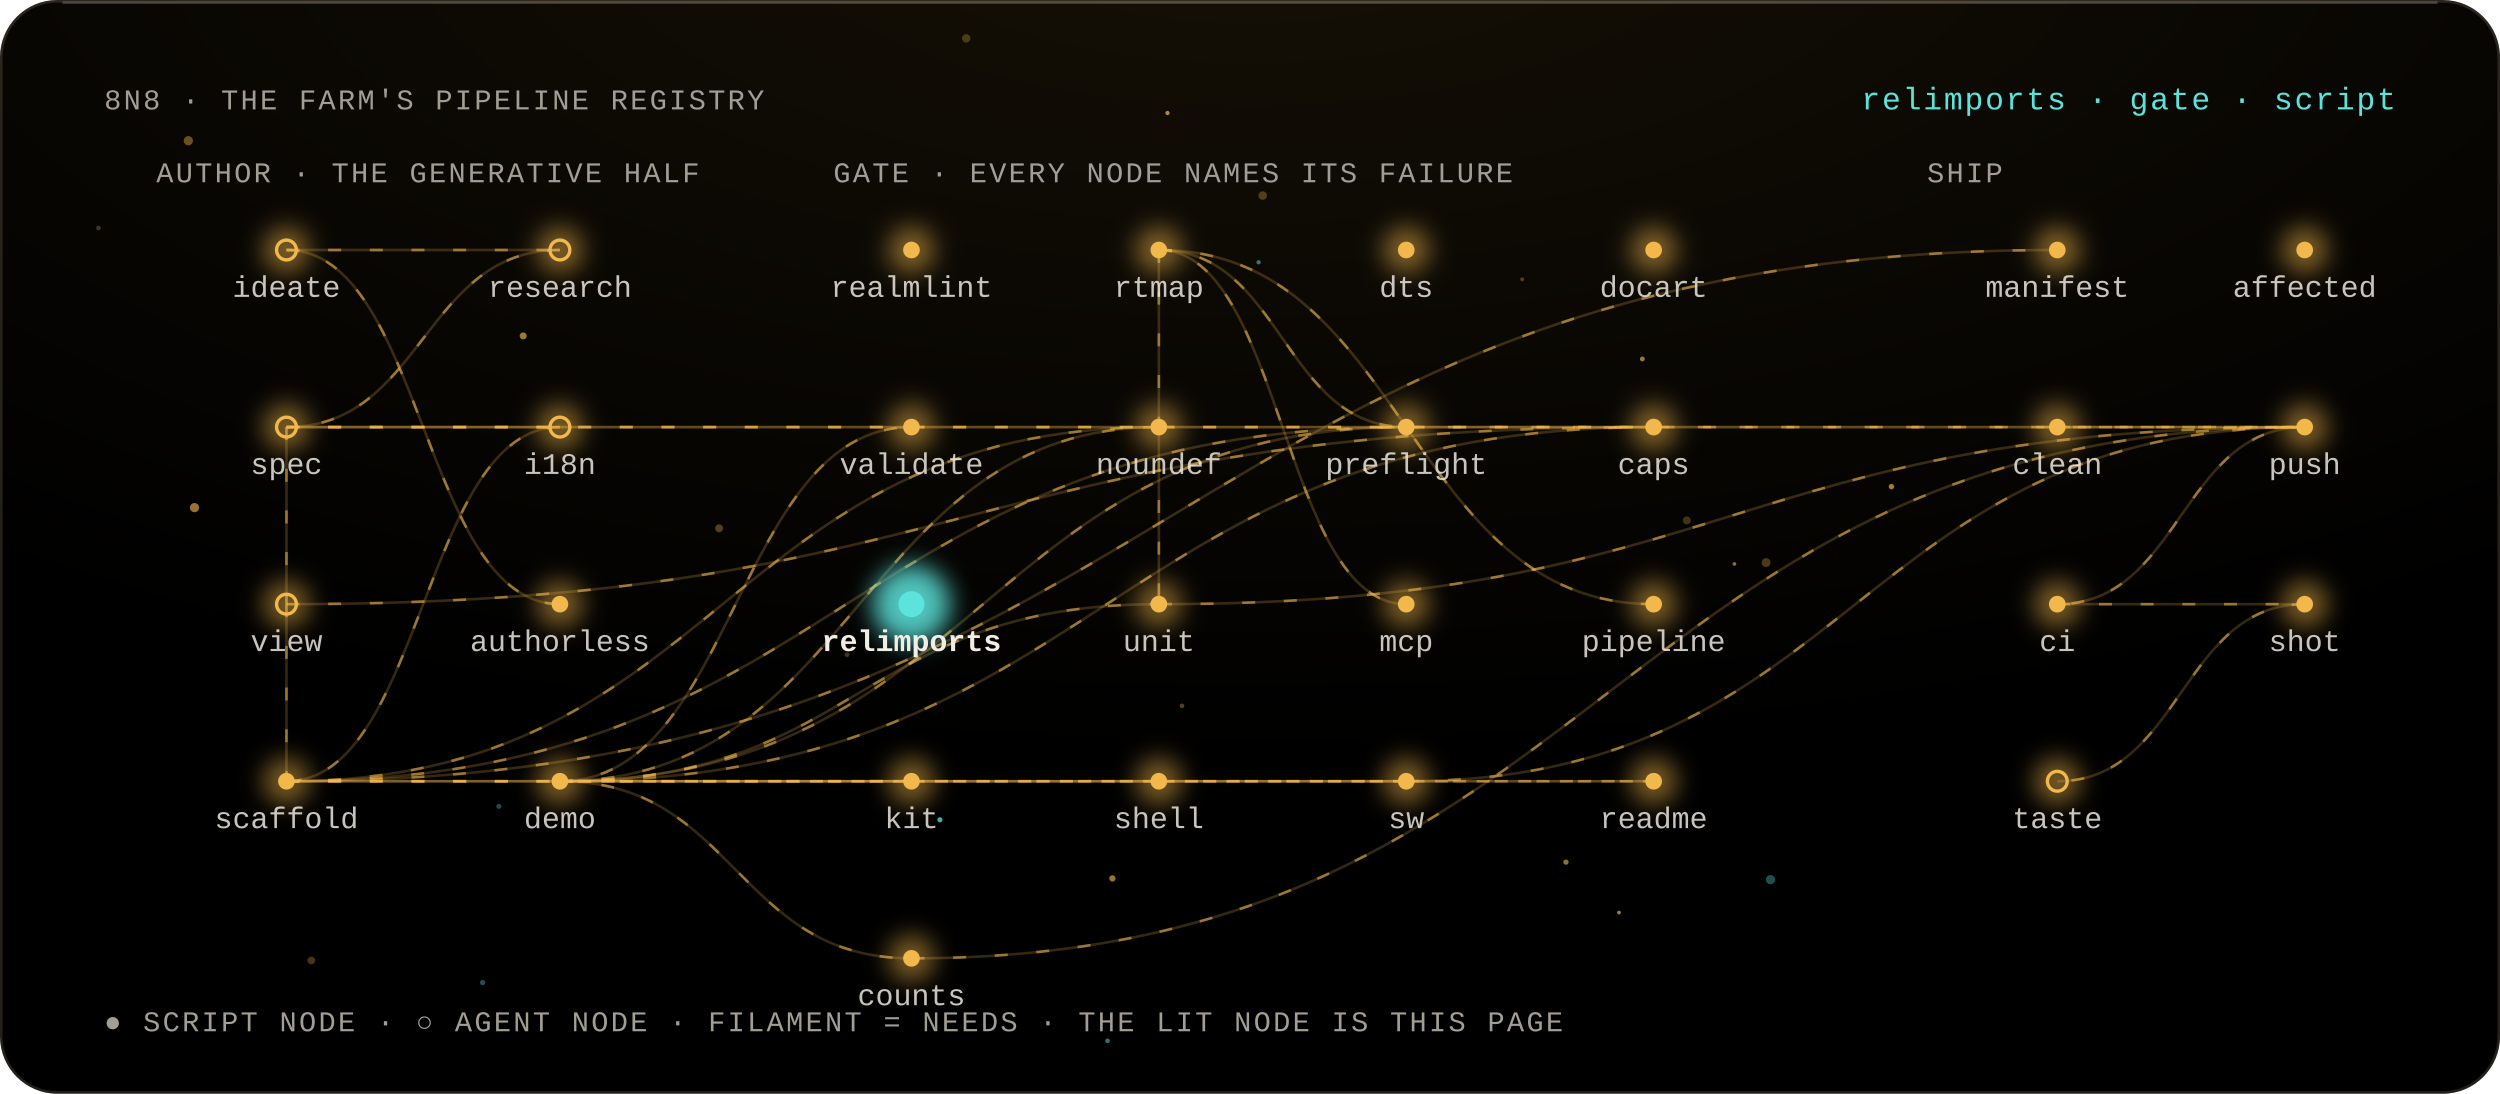
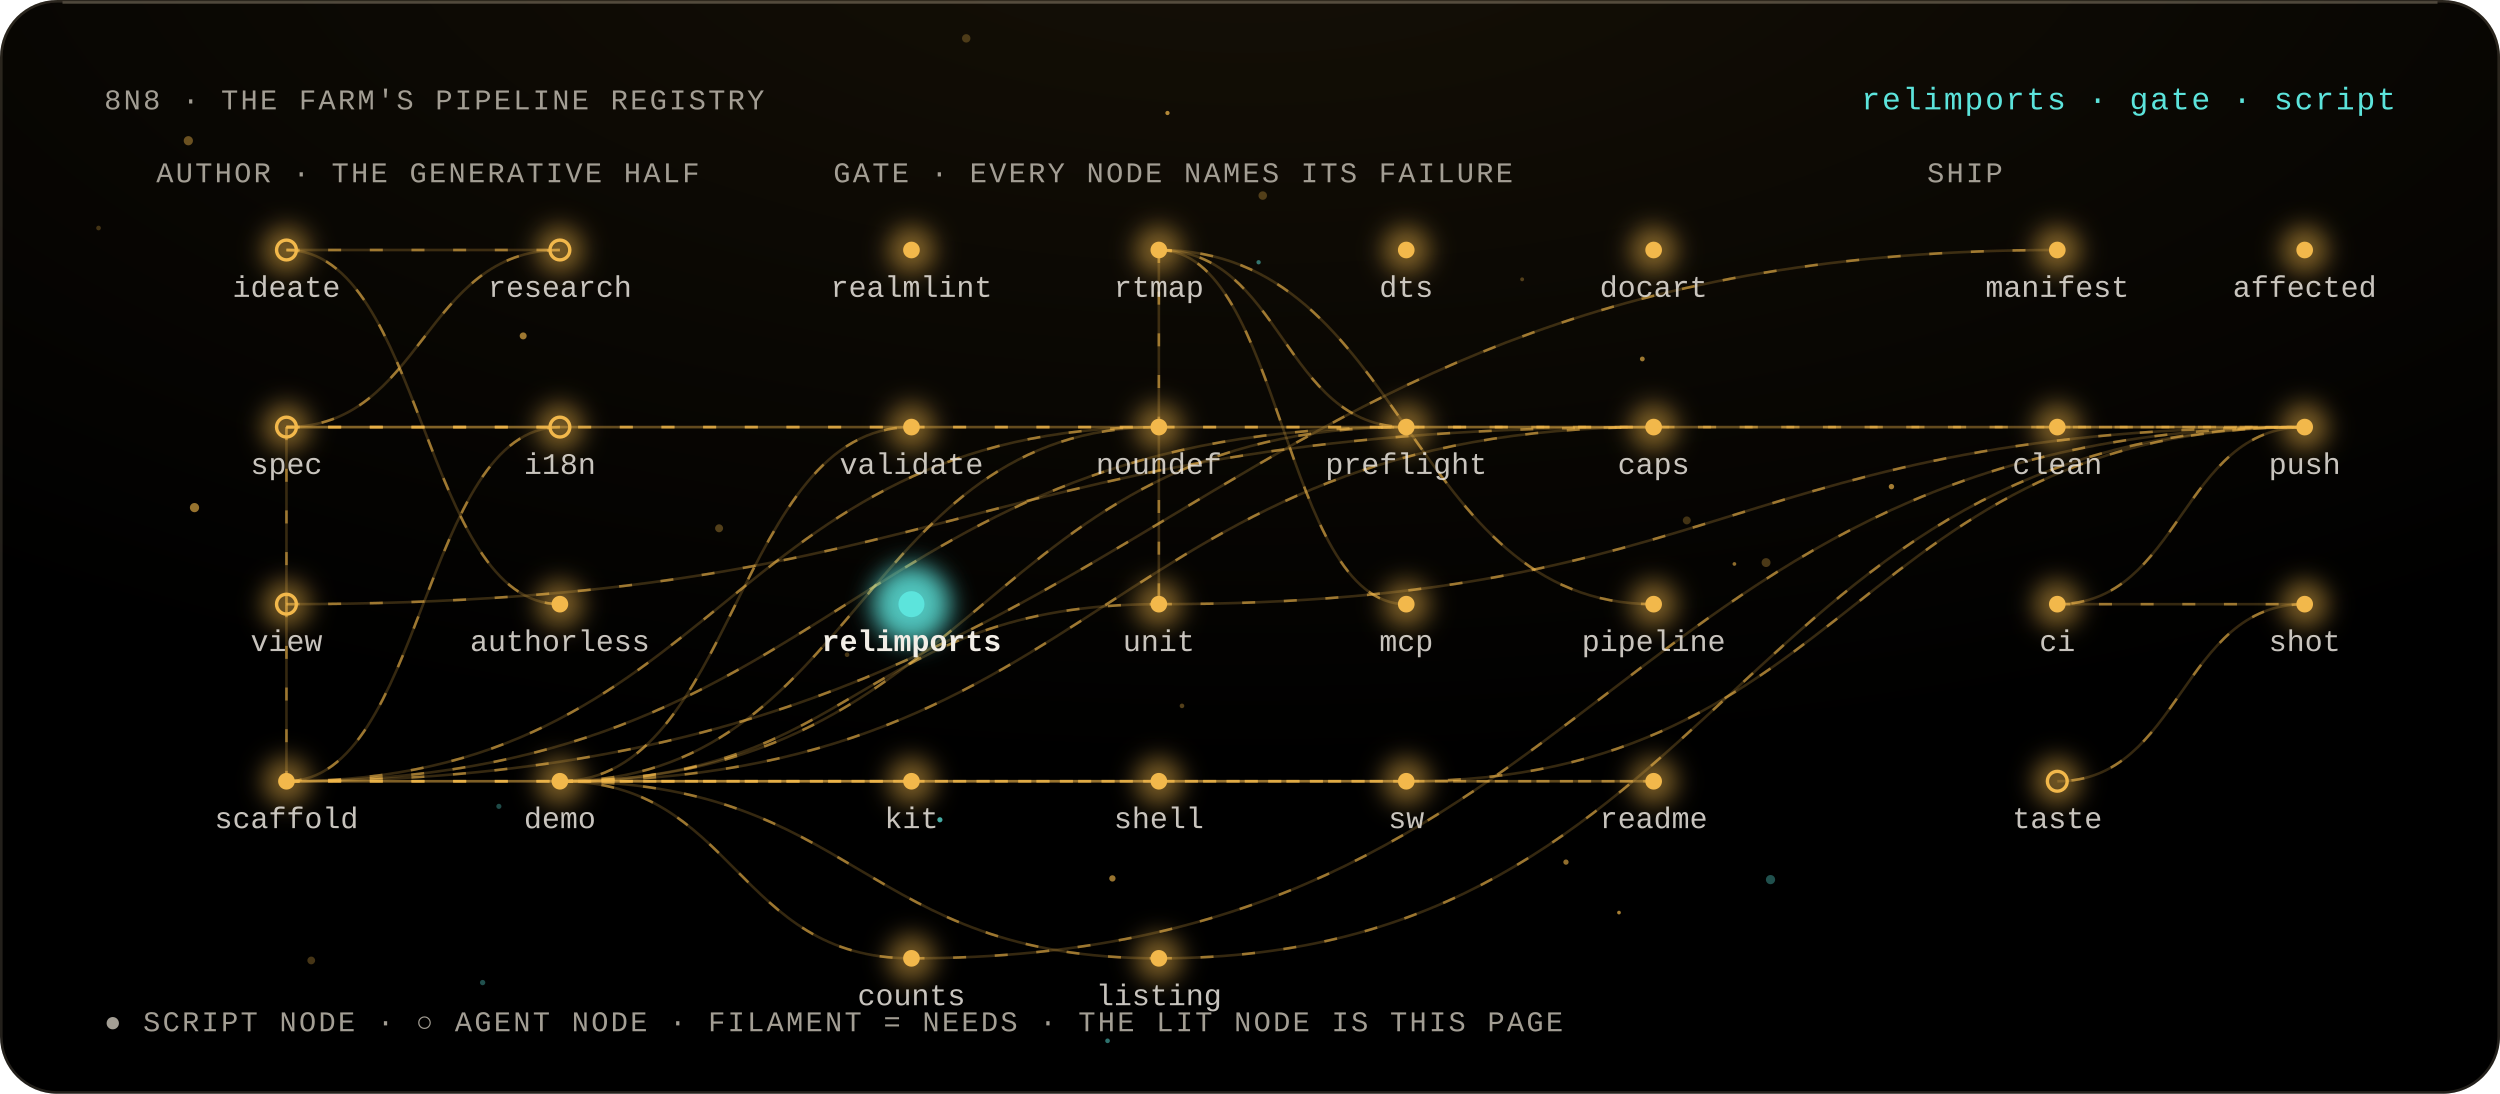
<svg xmlns="http://www.w3.org/2000/svg" viewBox="0 0 960 420" width="960" height="420" role="img" aria-labelledby="t">
  <style>
  text { font-family: 'Geist Mono', ui-monospace, 'Liberation Mono', Menlo, monospace; fill: #F2EEE6; }
  .m { fill: #A39E94; font-size: 11px; letter-spacing: .08em; }
  .l { font-size: 11.5px; }
  .h { font-size: 12px; fill: #5CE4DC; letter-spacing: .06em; }
  .flow { stroke-dasharray: 5 11; animation: flow 3s linear infinite; }
  @keyframes flow { to { stroke-dashoffset: -32; } }
  .breathe { animation: breathe 4.2s ease-in-out infinite; }
  @keyframes breathe { 50% { opacity: .38; } }
  .beat { animation: beat 2.6s ease-in-out infinite; transform-box: fill-box; transform-origin: center; }
  @keyframes beat { 50% { opacity: .55; transform: scale(1.35); } }
  .spin { transform-box: fill-box; transform-origin: center; animation: spin 48s linear infinite; }
  .spin-r { transform-box: fill-box; transform-origin: center; animation: spin 64s linear infinite reverse; }
  @keyframes spin { to { transform: rotate(360deg); } }
  @media (prefers-reduced-motion: reduce) { * { animation: none !important; } }
</style>
  <defs>
    <filter id="bloom" x="-80%" y="-80%" width="260%" height="260%">
      <feGaussianBlur stdDeviation="4.5" />
    </filter>
    <filter id="soft" x="-30%" y="-30%" width="160%" height="160%">
      <feGaussianBlur stdDeviation="1.4" />
    </filter>
    <radialGradient id="key" cx="50%" cy="-10%" r="80%">
      <stop offset="0" stop-color="#F2B84B" stop-opacity=".09" />
      <stop offset="1" stop-color="#F2B84B" stop-opacity="0" />
    </radialGradient>
    <linearGradient id="pair" x1="0" x2="1">
      <stop offset="0" stop-color="#F2B84B" />
      <stop offset="1" stop-color="#5CE4DC" />
    </linearGradient>
  </defs>
  <rect width="960" height="420" rx="22" fill="#000" />
  <rect width="960" height="420" rx="22" fill="url(#key)" />
  <rect x=".5" y=".5" width="959" height="419" rx="21.5" fill="none" stroke="rgba(255,232,196,.14)" />
  <path d="M 24 1 H 936" stroke="rgba(255,238,208,.22)" stroke-width="1" />
  <g>
    <circle cx="726.31" cy="186.87" r="1.04" fill="#F2B84B" opacity="0.67" class="breathe" style="animation-delay:-0.73s" />
    <circle cx="74.69" cy="194.92" r="1.77" fill="#F2B84B" opacity="0.62" class="breathe" style="animation-delay:-3.05s" />
    <circle cx="371.03" cy="14.73" r="1.61" fill="#F2B84B" opacity="0.27" class="breathe" style="animation-delay:-2.31s" />
    <circle cx="679.88" cy="337.77" r="1.77" fill="#5CE4DC" opacity="0.35" class="breathe" style="animation-delay:-2.88s" />
    <circle cx="647.73" cy="199.84" r="1.53" fill="#F2B84B" opacity="0.26" class="breathe" style="animation-delay:-1.43s" />
    <circle cx="360.92" cy="314.8" r="1" fill="#5CE4DC" opacity="0.75" class="breathe" style="animation-delay:-0.26s" />
    <circle cx="200.9" cy="128.99" r="1.35" fill="#F2B84B" opacity="0.64" class="breathe" style="animation-delay:-2.19s" />
    <circle cx="185.33" cy="377.31" r="1.03" fill="#5CE4DC" opacity="0.35" class="breathe" style="animation-delay:-1.02s" />
    <circle cx="325.27" cy="251.41" r="0.89" fill="#F2B84B" opacity="0.3" class="breathe" style="animation-delay:-2.53s" />
    <circle cx="427.16" cy="337.31" r="1.22" fill="#F2B84B" opacity="0.63" class="breathe" style="animation-delay:-0.51s" />
    <circle cx="72.32" cy="54.04" r="1.77" fill="#F2B84B" opacity="0.42" class="breathe" style="animation-delay:-1.29s" />
    <circle cx="601.33" cy="331.05" r="1.02" fill="#F2B84B" opacity="0.6" class="breathe" style="animation-delay:-1.06s" />
    <circle cx="630.65" cy="137.84" r="0.93" fill="#F2B84B" opacity="0.64" class="breathe" style="animation-delay:-0.05s" />
    <circle cx="678.17" cy="216.03" r="1.71" fill="#F2B84B" opacity="0.3" class="breathe" style="animation-delay:-1.28s" />
    <circle cx="484.89" cy="75.1" r="1.63" fill="#F2B84B" opacity="0.3" class="breathe" style="animation-delay:-1.02s" />
    <circle cx="425.3" cy="399.67" r="0.9" fill="#5CE4DC" opacity="0.5" class="breathe" style="animation-delay:-1.88s" />
    <circle cx="119.52" cy="368.82" r="1.49" fill="#F2B84B" opacity="0.29" class="breathe" style="animation-delay:-2.66s" />
    <circle cx="448.31" cy="43.39" r="0.82" fill="#F2B84B" opacity="0.72" class="breathe" style="animation-delay:-2.04s" />
    <circle cx="37.84" cy="87.56" r="0.9" fill="#F2B84B" opacity="0.26" class="breathe" style="animation-delay:-1.51s" />
    <circle cx="621.69" cy="350.43" r="0.72" fill="#F2B84B" opacity="0.69" class="breathe" style="animation-delay:-3.7s" />
    <circle cx="483.3" cy="100.71" r="0.83" fill="#5CE4DC" opacity="0.5" class="breathe" style="animation-delay:-3.41s" />
    <circle cx="276.13" cy="202.86" r="1.53" fill="#F2B84B" opacity="0.33" class="breathe" style="animation-delay:-2.35s" />
    <circle cx="453.88" cy="271.06" r="0.89" fill="#F2B84B" opacity="0.34" class="breathe" style="animation-delay:-3s" />
    <circle cx="584.5" cy="107.26" r="0.75" fill="#F2B84B" opacity="0.32" class="breathe" style="animation-delay:-3.19s" />
    <circle cx="666.01" cy="216.56" r="0.72" fill="#F2B84B" opacity="0.58" class="breathe" style="animation-delay:-1.82s" />
    <circle cx="191.57" cy="309.64" r="0.99" fill="#5CE4DC" opacity="0.33" class="breathe" style="animation-delay:-3.73s" />
  </g>
  <text x="40" y="42" class="m" text-anchor="start">8N8 · THE FARM'S PIPELINE REGISTRY</text>
  <text x="920" y="42" class="h" text-anchor="end">relimports · gate · script</text>
  <text x="60" y="70" class="m" text-anchor="start">AUTHOR · THE GENERATIVE HALF</text>
  <text x="320" y="70" class="m" text-anchor="start">GATE · EVERY NODE NAMES ITS FAILURE</text>
  <text x="740" y="70" class="m" text-anchor="start">SHIP</text>
  <path d="M 110 96 C 162.5 96, 162.5 96, 215 96" fill="none" stroke="#F2B84B" stroke-opacity="0.22" stroke-width="1" />
  <path d="M 110 96 C 162.5 96, 162.5 96, 215 96" fill="none" stroke="#F2B84B" stroke-opacity="0.55" stroke-width="1" class="flow" />
  <path d="M 215 96 C 162.5 96, 162.5 164, 110 164" fill="none" stroke="#F2B84B" stroke-opacity="0.22" stroke-width="1" />
  <path d="M 215 96 C 162.5 96, 162.5 164, 110 164" fill="none" stroke="#F2B84B" stroke-opacity="0.55" stroke-width="1" class="flow" />
  <path d="M 110 164 C 162.5 164, 162.5 164, 215 164" fill="none" stroke="#F2B84B" stroke-opacity="0.22" stroke-width="1" />
  <path d="M 110 164 C 162.5 164, 162.5 164, 215 164" fill="none" stroke="#F2B84B" stroke-opacity="0.55" stroke-width="1" class="flow" />
  <path d="M 110 164 C 110 164, 110 232, 110 232" fill="none" stroke="#F2B84B" stroke-opacity="0.22" stroke-width="1" />
  <path d="M 110 164 C 110 164, 110 232, 110 232" fill="none" stroke="#F2B84B" stroke-opacity="0.55" stroke-width="1" class="flow" />
  <path d="M 110 96 C 162.5 96, 162.5 232, 215 232" fill="none" stroke="#F2B84B" stroke-opacity="0.22" stroke-width="1" />
  <path d="M 110 96 C 162.5 96, 162.5 232, 215 232" fill="none" stroke="#F2B84B" stroke-opacity="0.55" stroke-width="1" class="flow" />
  <path d="M 110 232 C 110 232, 110 300, 110 300" fill="none" stroke="#F2B84B" stroke-opacity="0.22" stroke-width="1" />
  <path d="M 110 232 C 110 232, 110 300, 110 300" fill="none" stroke="#F2B84B" stroke-opacity="0.55" stroke-width="1" class="flow" />
  <path d="M 215 164 C 162.5 164, 162.5 300, 110 300" fill="none" stroke="#F2B84B" stroke-opacity="0.22" stroke-width="1" />
  <path d="M 215 164 C 162.5 164, 162.5 300, 110 300" fill="none" stroke="#F2B84B" stroke-opacity="0.55" stroke-width="1" class="flow" />
  <path d="M 110 164 C 230 164, 230 164, 350 164" fill="none" stroke="#F2B84B" stroke-opacity="0.22" stroke-width="1" />
  <path d="M 110 164 C 230 164, 230 164, 350 164" fill="none" stroke="#F2B84B" stroke-opacity="0.55" stroke-width="1" class="flow" />
  <path d="M 215 300 C 282.5 300, 282.5 164, 350 164" fill="none" stroke="#F2B84B" stroke-opacity="0.22" stroke-width="1" />
  <path d="M 215 300 C 282.5 300, 282.5 164, 350 164" fill="none" stroke="#F2B84B" stroke-opacity="0.55" stroke-width="1" class="flow" />
  <path d="M 110 300 C 277.5 300, 277.5 164, 445 164" fill="none" stroke="#F2B84B" stroke-opacity="0.22" stroke-width="1" />
  <path d="M 110 300 C 277.5 300, 277.5 164, 445 164" fill="none" stroke="#F2B84B" stroke-opacity="0.55" stroke-width="1" class="flow" />
  <path d="M 215 300 C 330 300, 330 164, 445 164" fill="none" stroke="#F2B84B" stroke-opacity="0.22" stroke-width="1" />
  <path d="M 215 300 C 330 300, 330 164, 445 164" fill="none" stroke="#F2B84B" stroke-opacity="0.55" stroke-width="1" class="flow" />
  <path d="M 110 300 C 325 300, 325 164, 540 164" fill="none" stroke="#F2B84B" stroke-opacity="0.22" stroke-width="1" />
  <path d="M 110 300 C 325 300, 325 164, 540 164" fill="none" stroke="#F2B84B" stroke-opacity="0.55" stroke-width="1" class="flow" />
  <path d="M 215 300 C 377.5 300, 377.5 164, 540 164" fill="none" stroke="#F2B84B" stroke-opacity="0.22" stroke-width="1" />
  <path d="M 215 300 C 377.5 300, 377.5 164, 540 164" fill="none" stroke="#F2B84B" stroke-opacity="0.55" stroke-width="1" class="flow" />
  <path d="M 445 96 C 492.5 96, 492.5 164, 540 164" fill="none" stroke="#F2B84B" stroke-opacity="0.22" stroke-width="1" />
  <path d="M 445 96 C 492.5 96, 492.5 164, 540 164" fill="none" stroke="#F2B84B" stroke-opacity="0.55" stroke-width="1" class="flow" />
  <path d="M 110 164 C 372.5 164, 372.5 164, 635 164" fill="none" stroke="#F2B84B" stroke-opacity="0.22" stroke-width="1" />
  <path d="M 110 164 C 372.5 164, 372.5 164, 635 164" fill="none" stroke="#F2B84B" stroke-opacity="0.55" stroke-width="1" class="flow" />
  <path d="M 110 232 C 372.5 232, 372.5 164, 635 164" fill="none" stroke="#F2B84B" stroke-opacity="0.22" stroke-width="1" />
  <path d="M 110 232 C 372.5 232, 372.5 164, 635 164" fill="none" stroke="#F2B84B" stroke-opacity="0.55" stroke-width="1" class="flow" />
  <path d="M 215 300 C 425 300, 425 164, 635 164" fill="none" stroke="#F2B84B" stroke-opacity="0.22" stroke-width="1" />
  <path d="M 215 300 C 425 300, 425 164, 635 164" fill="none" stroke="#F2B84B" stroke-opacity="0.55" stroke-width="1" class="flow" />
  <path d="M 215 300 C 330 300, 330 232, 445 232" fill="none" stroke="#F2B84B" stroke-opacity="0.22" stroke-width="1" />
  <path d="M 215 300 C 330 300, 330 232, 445 232" fill="none" stroke="#F2B84B" stroke-opacity="0.55" stroke-width="1" class="flow" />
  <path d="M 445 96 C 445 96, 445 232, 445 232" fill="none" stroke="#F2B84B" stroke-opacity="0.22" stroke-width="1" />
  <path d="M 445 96 C 445 96, 445 232, 445 232" fill="none" stroke="#F2B84B" stroke-opacity="0.55" stroke-width="1" class="flow" />
  <path d="M 445 96 C 492.5 96, 492.5 232, 540 232" fill="none" stroke="#F2B84B" stroke-opacity="0.22" stroke-width="1" />
  <path d="M 445 96 C 492.5 96, 492.5 232, 540 232" fill="none" stroke="#F2B84B" stroke-opacity="0.55" stroke-width="1" class="flow" />
  <path d="M 445 96 C 540 96, 540 232, 635 232" fill="none" stroke="#F2B84B" stroke-opacity="0.22" stroke-width="1" />
  <path d="M 445 96 C 540 96, 540 232, 635 232" fill="none" stroke="#F2B84B" stroke-opacity="0.55" stroke-width="1" class="flow" />
  <path d="M 110 300 C 230 300, 230 300, 350 300" fill="none" stroke="#F2B84B" stroke-opacity="0.22" stroke-width="1" />
  <path d="M 110 300 C 230 300, 230 300, 350 300" fill="none" stroke="#F2B84B" stroke-opacity="0.55" stroke-width="1" class="flow" />
  <path d="M 110 300 C 325 300, 325 300, 540 300" fill="none" stroke="#F2B84B" stroke-opacity="0.22" stroke-width="1" />
  <path d="M 110 300 C 325 300, 325 300, 540 300" fill="none" stroke="#F2B84B" stroke-opacity="0.55" stroke-width="1" class="flow" />
  <path d="M 215 300 C 377.5 300, 377.5 300, 540 300" fill="none" stroke="#F2B84B" stroke-opacity="0.22" stroke-width="1" />
  <path d="M 215 300 C 377.5 300, 377.5 300, 540 300" fill="none" stroke="#F2B84B" stroke-opacity="0.55" stroke-width="1" class="flow" />
  <path d="M 110 300 C 372.5 300, 372.5 300, 635 300" fill="none" stroke="#F2B84B" stroke-opacity="0.22" stroke-width="1" />
  <path d="M 110 300 C 372.5 300, 372.5 300, 635 300" fill="none" stroke="#F2B84B" stroke-opacity="0.55" stroke-width="1" class="flow" />
  <path d="M 215 300 C 425 300, 425 300, 635 300" fill="none" stroke="#F2B84B" stroke-opacity="0.22" stroke-width="1" />
  <path d="M 215 300 C 425 300, 425 300, 635 300" fill="none" stroke="#F2B84B" stroke-opacity="0.55" stroke-width="1" class="flow" />
  <path d="M 215 300 C 282.5 300, 282.5 368, 350 368" fill="none" stroke="#F2B84B" stroke-opacity="0.22" stroke-width="1" />
  <path d="M 215 300 C 282.5 300, 282.5 368, 350 368" fill="none" stroke="#F2B84B" stroke-opacity="0.55" stroke-width="1" class="flow" />
+   <path d="M 215 300 C 330 300, 330 368, 445 368" fill="none" stroke="#F2B84B" stroke-opacity="0.22" stroke-width="1" />
+   <path d="M 215 300 C 330 300, 330 368, 445 368" fill="none" stroke="#F2B84B" stroke-opacity="0.55" stroke-width="1" class="flow" />
  <path d="M 110 300 C 450 300, 450 96, 790 96" fill="none" stroke="#F2B84B" stroke-opacity="0.22" stroke-width="1" />
  <path d="M 110 300 C 450 300, 450 96, 790 96" fill="none" stroke="#F2B84B" stroke-opacity="0.55" stroke-width="1" class="flow" />
  <path d="M 350 164 C 617.5 164, 617.5 164, 885 164" fill="none" stroke="#F2B84B" stroke-opacity="0.22" stroke-width="1" />
  <path d="M 350 164 C 617.5 164, 617.5 164, 885 164" fill="none" stroke="#F2B84B" stroke-opacity="0.55" stroke-width="1" class="flow" />
  <path d="M 540 164 C 712.5 164, 712.5 164, 885 164" fill="none" stroke="#F2B84B" stroke-opacity="0.22" stroke-width="1" />
  <path d="M 540 164 C 712.5 164, 712.5 164, 885 164" fill="none" stroke="#F2B84B" stroke-opacity="0.55" stroke-width="1" class="flow" />
  <path d="M 445 232 C 665 232, 665 164, 885 164" fill="none" stroke="#F2B84B" stroke-opacity="0.22" stroke-width="1" />
  <path d="M 445 232 C 665 232, 665 164, 885 164" fill="none" stroke="#F2B84B" stroke-opacity="0.55" stroke-width="1" class="flow" />
  <path d="M 540 300 C 712.5 300, 712.5 164, 885 164" fill="none" stroke="#F2B84B" stroke-opacity="0.22" stroke-width="1" />
  <path d="M 540 300 C 712.5 300, 712.5 164, 885 164" fill="none" stroke="#F2B84B" stroke-opacity="0.55" stroke-width="1" class="flow" />
  <path d="M 350 368 C 617.5 368, 617.5 164, 885 164" fill="none" stroke="#F2B84B" stroke-opacity="0.22" stroke-width="1" />
  <path d="M 350 368 C 617.5 368, 617.5 164, 885 164" fill="none" stroke="#F2B84B" stroke-opacity="0.55" stroke-width="1" class="flow" />
+   <path d="M 445 368 C 665 368, 665 164, 885 164" fill="none" stroke="#F2B84B" stroke-opacity="0.22" stroke-width="1" />
+   <path d="M 445 368 C 665 368, 665 164, 885 164" fill="none" stroke="#F2B84B" stroke-opacity="0.55" stroke-width="1" class="flow" />
  <path d="M 790 164 C 837.5 164, 837.5 164, 885 164" fill="none" stroke="#F2B84B" stroke-opacity="0.22" stroke-width="1" />
  <path d="M 790 164 C 837.5 164, 837.5 164, 885 164" fill="none" stroke="#F2B84B" stroke-opacity="0.55" stroke-width="1" class="flow" />
  <path d="M 885 164 C 837.5 164, 837.5 232, 790 232" fill="none" stroke="#F2B84B" stroke-opacity="0.22" stroke-width="1" />
  <path d="M 885 164 C 837.5 164, 837.5 232, 790 232" fill="none" stroke="#F2B84B" stroke-opacity="0.55" stroke-width="1" class="flow" />
  <path d="M 790 232 C 837.5 232, 837.5 232, 885 232" fill="none" stroke="#F2B84B" stroke-opacity="0.22" stroke-width="1" />
  <path d="M 790 232 C 837.5 232, 837.5 232, 885 232" fill="none" stroke="#F2B84B" stroke-opacity="0.55" stroke-width="1" class="flow" />
  <path d="M 885 232 C 837.5 232, 837.5 300, 790 300" fill="none" stroke="#F2B84B" stroke-opacity="0.22" stroke-width="1" />
  <path d="M 885 232 C 837.5 232, 837.5 300, 790 300" fill="none" stroke="#F2B84B" stroke-opacity="0.55" stroke-width="1" class="flow" />
  <g>
    <circle cx="110" cy="96" r="9" fill="#F2B84B" opacity="0.5" filter="url(#bloom)" class="breathe" style="animation-delay:-1.58s" />
    <circle cx="110" cy="96" r="3.8" fill="none" stroke="#F2B84B" stroke-width="1.3" />
  </g>
  <text x="110" y="114" class="l" text-anchor="middle" fill="#F2EEE6" fill-opacity=".82">ideate</text>
  <g>
    <circle cx="215" cy="96" r="9" fill="#F2B84B" opacity="0.5" filter="url(#bloom)" class="breathe" style="animation-delay:-1.23s" />
    <circle cx="215" cy="96" r="3.8" fill="none" stroke="#F2B84B" stroke-width="1.3" />
  </g>
  <text x="215" y="114" class="l" text-anchor="middle" fill="#F2EEE6" fill-opacity=".82">research</text>
  <g>
    <circle cx="110" cy="164" r="9" fill="#F2B84B" opacity="0.5" filter="url(#bloom)" class="breathe" style="animation-delay:-3.03s" />
    <circle cx="110" cy="164" r="3.8" fill="none" stroke="#F2B84B" stroke-width="1.3" />
  </g>
  <text x="110" y="182" class="l" text-anchor="middle" fill="#F2EEE6" fill-opacity=".82">spec</text>
  <g>
    <circle cx="215" cy="164" r="9" fill="#F2B84B" opacity="0.5" filter="url(#bloom)" class="breathe" style="animation-delay:-1.78s" />
    <circle cx="215" cy="164" r="3.8" fill="none" stroke="#F2B84B" stroke-width="1.3" />
  </g>
  <text x="215" y="182" class="l" text-anchor="middle" fill="#F2EEE6" fill-opacity=".82">i18n</text>
  <g>
    <circle cx="110" cy="232" r="9" fill="#F2B84B" opacity="0.5" filter="url(#bloom)" class="breathe" style="animation-delay:-3.36s" />
    <circle cx="110" cy="232" r="3.8" fill="none" stroke="#F2B84B" stroke-width="1.3" />
  </g>
  <text x="110" y="250" class="l" text-anchor="middle" fill="#F2EEE6" fill-opacity=".82">view</text>
  <g>
    <circle cx="215" cy="232" r="9" fill="#F2B84B" opacity="0.5" filter="url(#bloom)" class="breathe" style="animation-delay:-0.69s" />
    <circle cx="215" cy="232" r="3.2" fill="#F2B84B" />
  </g>
  <text x="215" y="250" class="l" text-anchor="middle" fill="#F2EEE6" fill-opacity=".82">authorless</text>
  <g>
    <circle cx="110" cy="300" r="9" fill="#F2B84B" opacity="0.5" filter="url(#bloom)" class="breathe" style="animation-delay:-3.13s" />
    <circle cx="110" cy="300" r="3.2" fill="#F2B84B" />
  </g>
  <text x="110" y="318" class="l" text-anchor="middle" fill="#F2EEE6" fill-opacity=".82">scaffold</text>
  <g>
    <circle cx="215" cy="300" r="9" fill="#F2B84B" opacity="0.5" filter="url(#bloom)" class="breathe" style="animation-delay:-3.89s" />
    <circle cx="215" cy="300" r="3.2" fill="#F2B84B" />
  </g>
  <text x="215" y="318" class="l" text-anchor="middle" fill="#F2EEE6" fill-opacity=".82">demo</text>
  <g>
    <circle cx="350" cy="96" r="9" fill="#F2B84B" opacity="0.5" filter="url(#bloom)" class="breathe" style="animation-delay:-0.31s" />
    <circle cx="350" cy="96" r="3.2" fill="#F2B84B" />
  </g>
  <text x="350" y="114" class="l" text-anchor="middle" fill="#F2EEE6" fill-opacity=".82">realmlint</text>
  <g>
    <circle cx="445" cy="96" r="9" fill="#F2B84B" opacity="0.5" filter="url(#bloom)" class="breathe" style="animation-delay:-1.86s" />
    <circle cx="445" cy="96" r="3.2" fill="#F2B84B" />
  </g>
  <text x="445" y="114" class="l" text-anchor="middle" fill="#F2EEE6" fill-opacity=".82">rtmap</text>
  <g>
    <circle cx="540" cy="96" r="9" fill="#F2B84B" opacity="0.5" filter="url(#bloom)" class="breathe" style="animation-delay:-2.97s" />
    <circle cx="540" cy="96" r="3.2" fill="#F2B84B" />
  </g>
  <text x="540" y="114" class="l" text-anchor="middle" fill="#F2EEE6" fill-opacity=".82">dts</text>
  <g>
    <circle cx="635" cy="96" r="9" fill="#F2B84B" opacity="0.5" filter="url(#bloom)" class="breathe" style="animation-delay:-2.91s" />
    <circle cx="635" cy="96" r="3.2" fill="#F2B84B" />
  </g>
  <text x="635" y="114" class="l" text-anchor="middle" fill="#F2EEE6" fill-opacity=".82">docart</text>
  <g>
    <circle cx="350" cy="164" r="9" fill="#F2B84B" opacity="0.5" filter="url(#bloom)" class="breathe" style="animation-delay:-1.8s" />
    <circle cx="350" cy="164" r="3.2" fill="#F2B84B" />
  </g>
  <text x="350" y="182" class="l" text-anchor="middle" fill="#F2EEE6" fill-opacity=".82">validate</text>
  <g>
    <circle cx="445" cy="164" r="9" fill="#F2B84B" opacity="0.5" filter="url(#bloom)" class="breathe" style="animation-delay:-3.3s" />
    <circle cx="445" cy="164" r="3.2" fill="#F2B84B" />
  </g>
  <text x="445" y="182" class="l" text-anchor="middle" fill="#F2EEE6" fill-opacity=".82">noundef</text>
  <g>
    <circle cx="540" cy="164" r="9" fill="#F2B84B" opacity="0.5" filter="url(#bloom)" class="breathe" style="animation-delay:-1.55s" />
    <circle cx="540" cy="164" r="3.2" fill="#F2B84B" />
  </g>
  <text x="540" y="182" class="l" text-anchor="middle" fill="#F2EEE6" fill-opacity=".82">preflight</text>
  <g>
    <circle cx="635" cy="164" r="9" fill="#F2B84B" opacity="0.5" filter="url(#bloom)" class="breathe" style="animation-delay:-0.14s" />
    <circle cx="635" cy="164" r="3.2" fill="#F2B84B" />
  </g>
  <text x="635" y="182" class="l" text-anchor="middle" fill="#F2EEE6" fill-opacity=".82">caps</text>
  <g>
    <circle cx="350" cy="232" r="15" fill="#5CE4DC" opacity="0.85" filter="url(#bloom)" class="beat" style="animation-delay:-0.14s" />
    <circle cx="350" cy="232" r="5" fill="#5CE4DC" />
  </g>
  <text x="350" y="250" class="l" text-anchor="middle" fill="#5CE4DC" font-weight="700">relimports</text>
  <g>
    <circle cx="445" cy="232" r="9" fill="#F2B84B" opacity="0.5" filter="url(#bloom)" class="breathe" style="animation-delay:-2.2s" />
    <circle cx="445" cy="232" r="3.2" fill="#F2B84B" />
  </g>
  <text x="445" y="250" class="l" text-anchor="middle" fill="#F2EEE6" fill-opacity=".82">unit</text>
  <g>
    <circle cx="540" cy="232" r="9" fill="#F2B84B" opacity="0.5" filter="url(#bloom)" class="breathe" style="animation-delay:-0.52s" />
    <circle cx="540" cy="232" r="3.2" fill="#F2B84B" />
  </g>
  <text x="540" y="250" class="l" text-anchor="middle" fill="#F2EEE6" fill-opacity=".82">mcp</text>
  <g>
    <circle cx="635" cy="232" r="9" fill="#F2B84B" opacity="0.5" filter="url(#bloom)" class="breathe" style="animation-delay:-3.91s" />
    <circle cx="635" cy="232" r="3.2" fill="#F2B84B" />
  </g>
  <text x="635" y="250" class="l" text-anchor="middle" fill="#F2EEE6" fill-opacity=".82">pipeline</text>
  <g>
    <circle cx="350" cy="300" r="9" fill="#F2B84B" opacity="0.5" filter="url(#bloom)" class="breathe" style="animation-delay:-2.83s" />
    <circle cx="350" cy="300" r="3.2" fill="#F2B84B" />
  </g>
  <text x="350" y="318" class="l" text-anchor="middle" fill="#F2EEE6" fill-opacity=".82">kit</text>
  <g>
    <circle cx="445" cy="300" r="9" fill="#F2B84B" opacity="0.5" filter="url(#bloom)" class="breathe" style="animation-delay:-3.22s" />
    <circle cx="445" cy="300" r="3.2" fill="#F2B84B" />
  </g>
  <text x="445" y="318" class="l" text-anchor="middle" fill="#F2EEE6" fill-opacity=".82">shell</text>
  <g>
    <circle cx="540" cy="300" r="9" fill="#F2B84B" opacity="0.5" filter="url(#bloom)" class="breathe" style="animation-delay:-0.77s" />
    <circle cx="540" cy="300" r="3.2" fill="#F2B84B" />
  </g>
  <text x="540" y="318" class="l" text-anchor="middle" fill="#F2EEE6" fill-opacity=".82">sw</text>
  <g>
    <circle cx="635" cy="300" r="9" fill="#F2B84B" opacity="0.5" filter="url(#bloom)" class="breathe" style="animation-delay:-2.74s" />
    <circle cx="635" cy="300" r="3.2" fill="#F2B84B" />
  </g>
  <text x="635" y="318" class="l" text-anchor="middle" fill="#F2EEE6" fill-opacity=".82">readme</text>
  <g>
    <circle cx="350" cy="368" r="9" fill="#F2B84B" opacity="0.5" filter="url(#bloom)" class="breathe" style="animation-delay:-0.95s" />
    <circle cx="350" cy="368" r="3.2" fill="#F2B84B" />
  </g>
  <text x="350" y="386" class="l" text-anchor="middle" fill="#F2EEE6" fill-opacity=".82">counts</text>
  <g>
-     <circle cx="790" cy="96" r="9" fill="#F2B84B" opacity="0.5" filter="url(#bloom)" class="breathe" style="animation-delay:-3.01s" />
+     <circle cx="445" cy="368" r="9" fill="#F2B84B" opacity="0.5" filter="url(#bloom)" class="breathe" style="animation-delay:-3.01s" />
+     <circle cx="445" cy="368" r="3.2" fill="#F2B84B" />
+   </g>
+   <text x="445" y="386" class="l" text-anchor="middle" fill="#F2EEE6" fill-opacity=".82">listing</text>
+   <g>
+     <circle cx="790" cy="96" r="9" fill="#F2B84B" opacity="0.5" filter="url(#bloom)" class="breathe" style="animation-delay:-2.7s" />
    <circle cx="790" cy="96" r="3.2" fill="#F2B84B" />
  </g>
  <text x="790" y="114" class="l" text-anchor="middle" fill="#F2EEE6" fill-opacity=".82">manifest</text>
  <g>
-     <circle cx="885" cy="96" r="9" fill="#F2B84B" opacity="0.5" filter="url(#bloom)" class="breathe" style="animation-delay:-2.7s" />
+     <circle cx="885" cy="96" r="9" fill="#F2B84B" opacity="0.5" filter="url(#bloom)" class="breathe" style="animation-delay:-1.9s" />
    <circle cx="885" cy="96" r="3.2" fill="#F2B84B" />
  </g>
  <text x="885" y="114" class="l" text-anchor="middle" fill="#F2EEE6" fill-opacity=".82">affected</text>
  <g>
-     <circle cx="790" cy="164" r="9" fill="#F2B84B" opacity="0.5" filter="url(#bloom)" class="breathe" style="animation-delay:-1.9s" />
+     <circle cx="790" cy="164" r="9" fill="#F2B84B" opacity="0.5" filter="url(#bloom)" class="breathe" style="animation-delay:-0.1s" />
    <circle cx="790" cy="164" r="3.2" fill="#F2B84B" />
  </g>
  <text x="790" y="182" class="l" text-anchor="middle" fill="#F2EEE6" fill-opacity=".82">clean</text>
  <g>
-     <circle cx="885" cy="164" r="9" fill="#F2B84B" opacity="0.5" filter="url(#bloom)" class="breathe" style="animation-delay:-0.1s" />
+     <circle cx="885" cy="164" r="9" fill="#F2B84B" opacity="0.5" filter="url(#bloom)" class="breathe" style="animation-delay:-1.36s" />
    <circle cx="885" cy="164" r="3.2" fill="#F2B84B" />
  </g>
  <text x="885" y="182" class="l" text-anchor="middle" fill="#F2EEE6" fill-opacity=".82">push</text>
  <g>
-     <circle cx="790" cy="232" r="9" fill="#F2B84B" opacity="0.5" filter="url(#bloom)" class="breathe" style="animation-delay:-1.36s" />
+     <circle cx="790" cy="232" r="9" fill="#F2B84B" opacity="0.5" filter="url(#bloom)" class="breathe" style="animation-delay:-0.05s" />
    <circle cx="790" cy="232" r="3.2" fill="#F2B84B" />
  </g>
  <text x="790" y="250" class="l" text-anchor="middle" fill="#F2EEE6" fill-opacity=".82">ci</text>
  <g>
-     <circle cx="885" cy="232" r="9" fill="#F2B84B" opacity="0.5" filter="url(#bloom)" class="breathe" style="animation-delay:-0.05s" />
+     <circle cx="885" cy="232" r="9" fill="#F2B84B" opacity="0.5" filter="url(#bloom)" class="breathe" style="animation-delay:-1.09s" />
    <circle cx="885" cy="232" r="3.2" fill="#F2B84B" />
  </g>
  <text x="885" y="250" class="l" text-anchor="middle" fill="#F2EEE6" fill-opacity=".82">shot</text>
  <g>
-     <circle cx="790" cy="300" r="9" fill="#F2B84B" opacity="0.5" filter="url(#bloom)" class="breathe" style="animation-delay:-1.09s" />
+     <circle cx="790" cy="300" r="9" fill="#F2B84B" opacity="0.5" filter="url(#bloom)" class="breathe" style="animation-delay:-1.5s" />
    <circle cx="790" cy="300" r="3.8" fill="none" stroke="#F2B84B" stroke-width="1.3" />
  </g>
  <text x="790" y="318" class="l" text-anchor="middle" fill="#F2EEE6" fill-opacity=".82">taste</text>
  <text x="40" y="396" class="m" text-anchor="start">● SCRIPT NODE  ·  ○ AGENT NODE  ·  FILAMENT = NEEDS  ·  THE LIT NODE IS THIS PAGE</text>
</svg>
